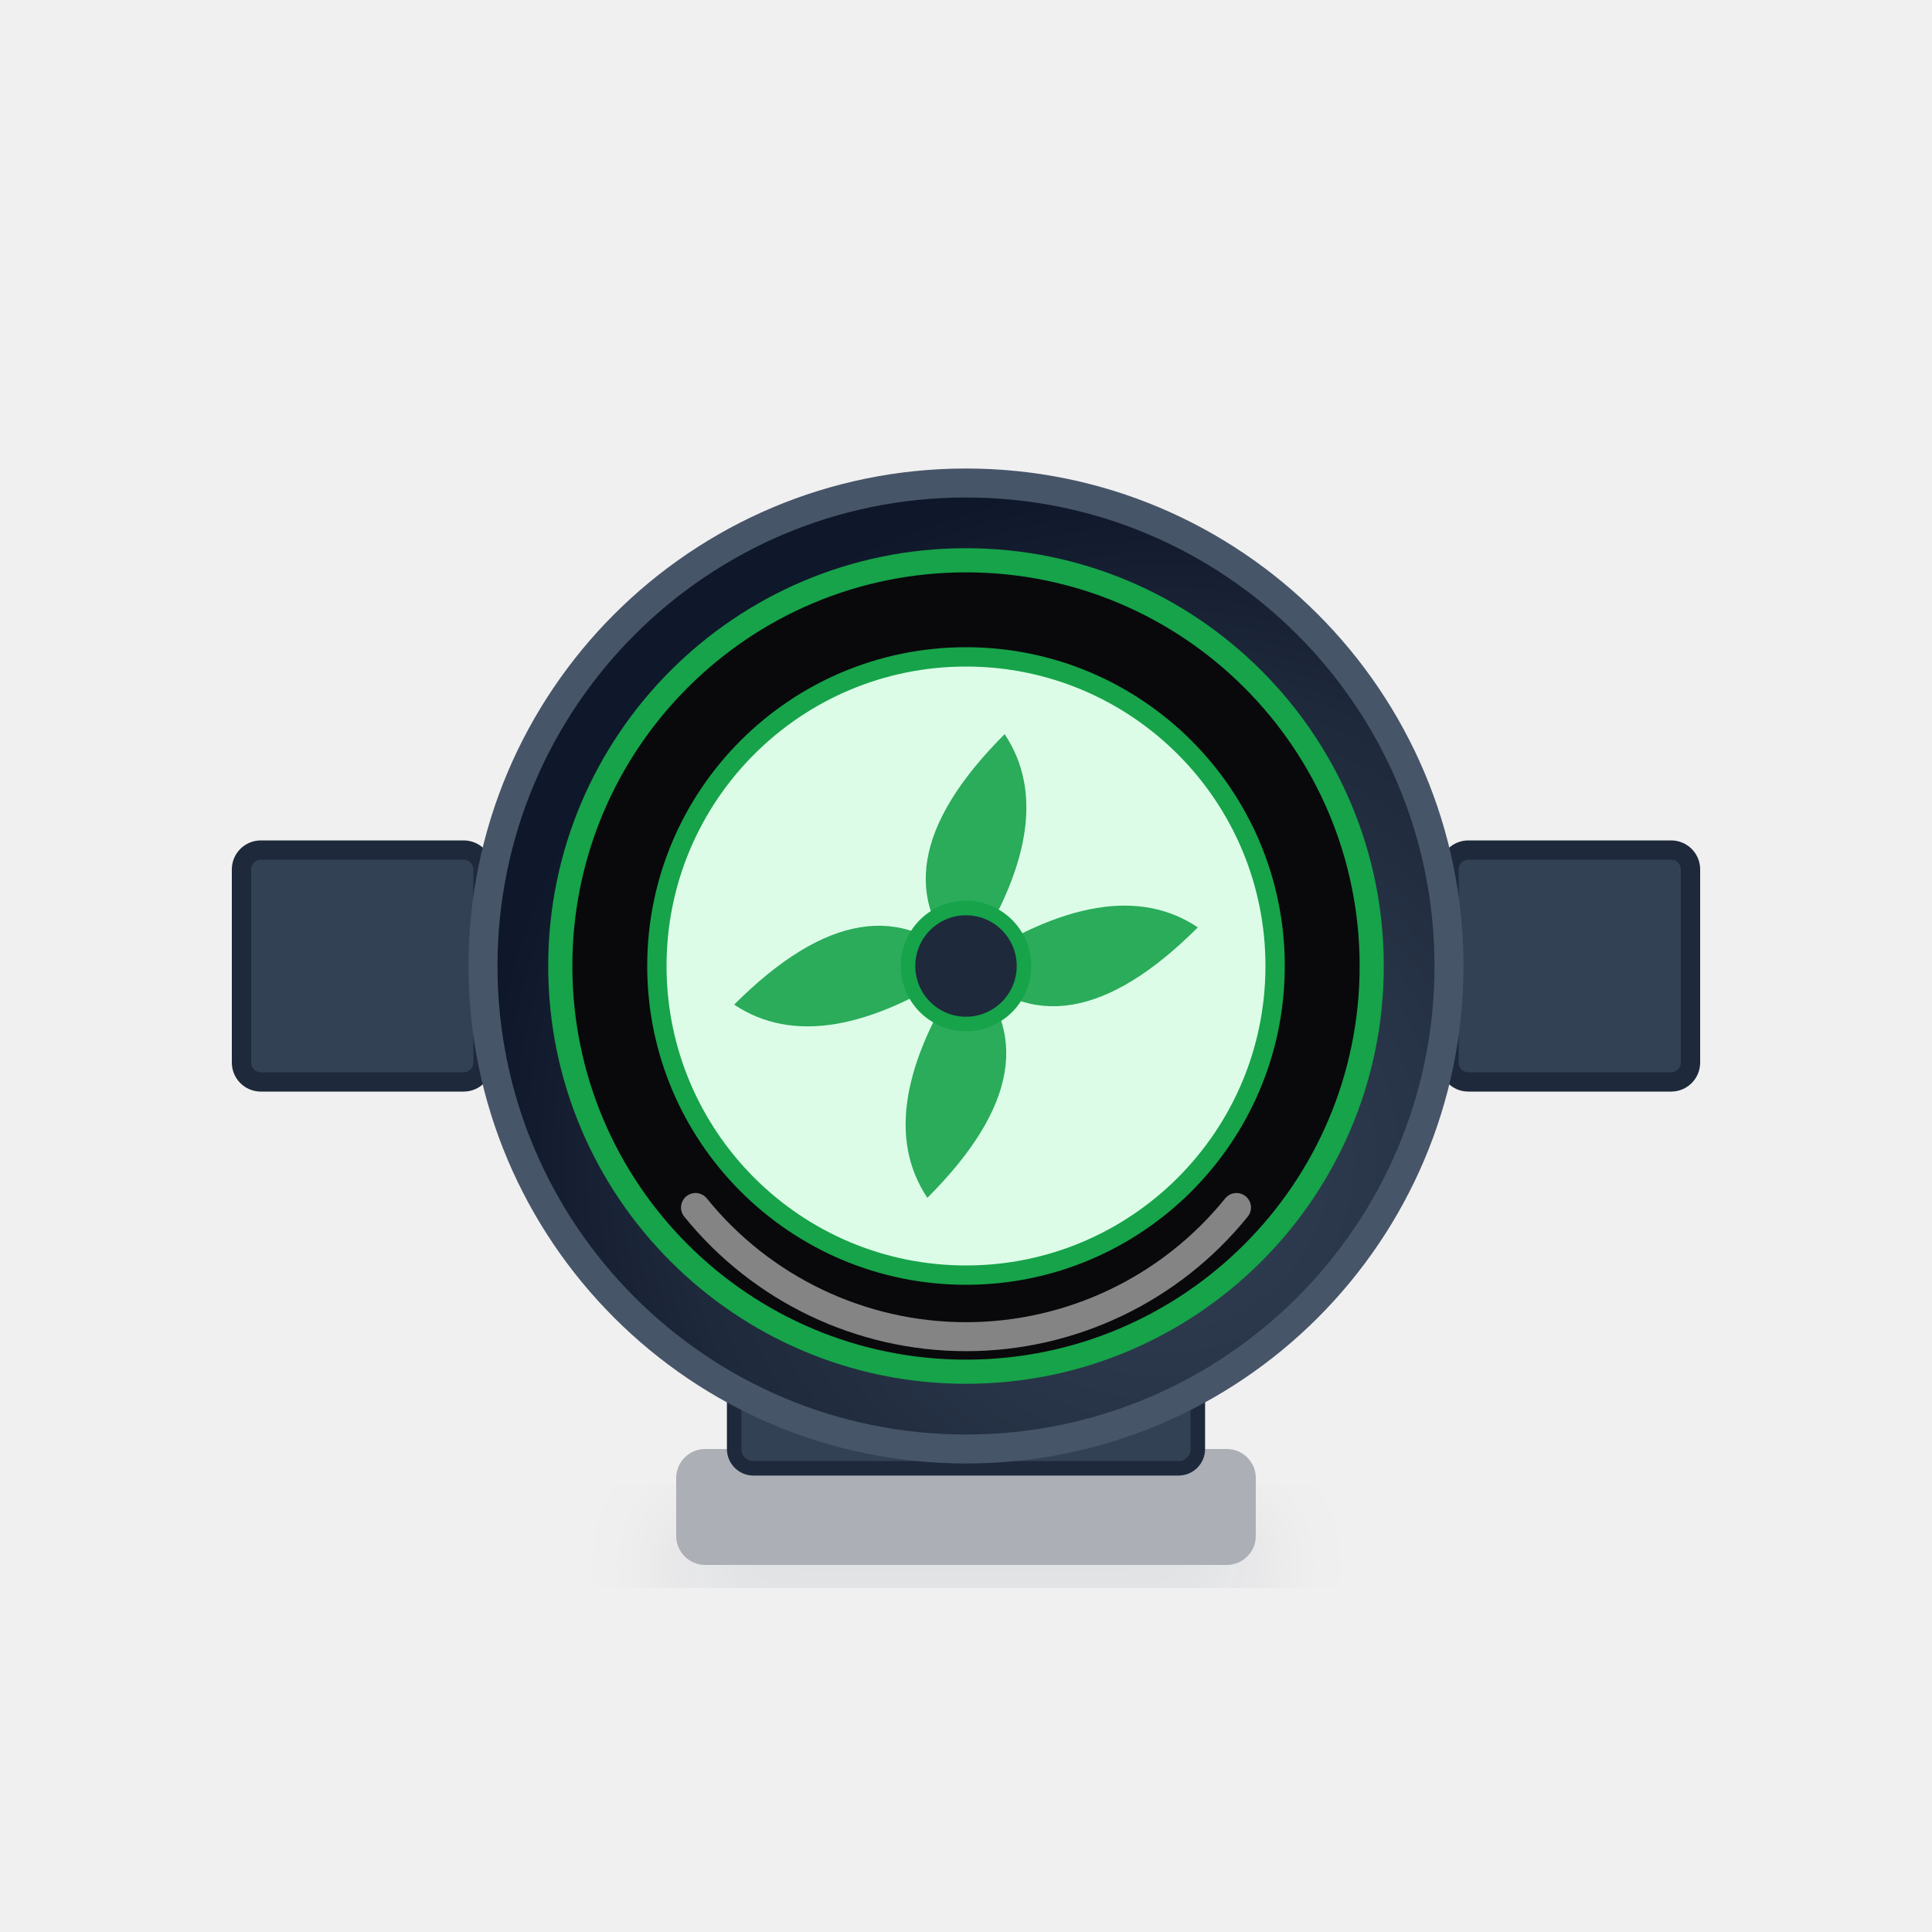
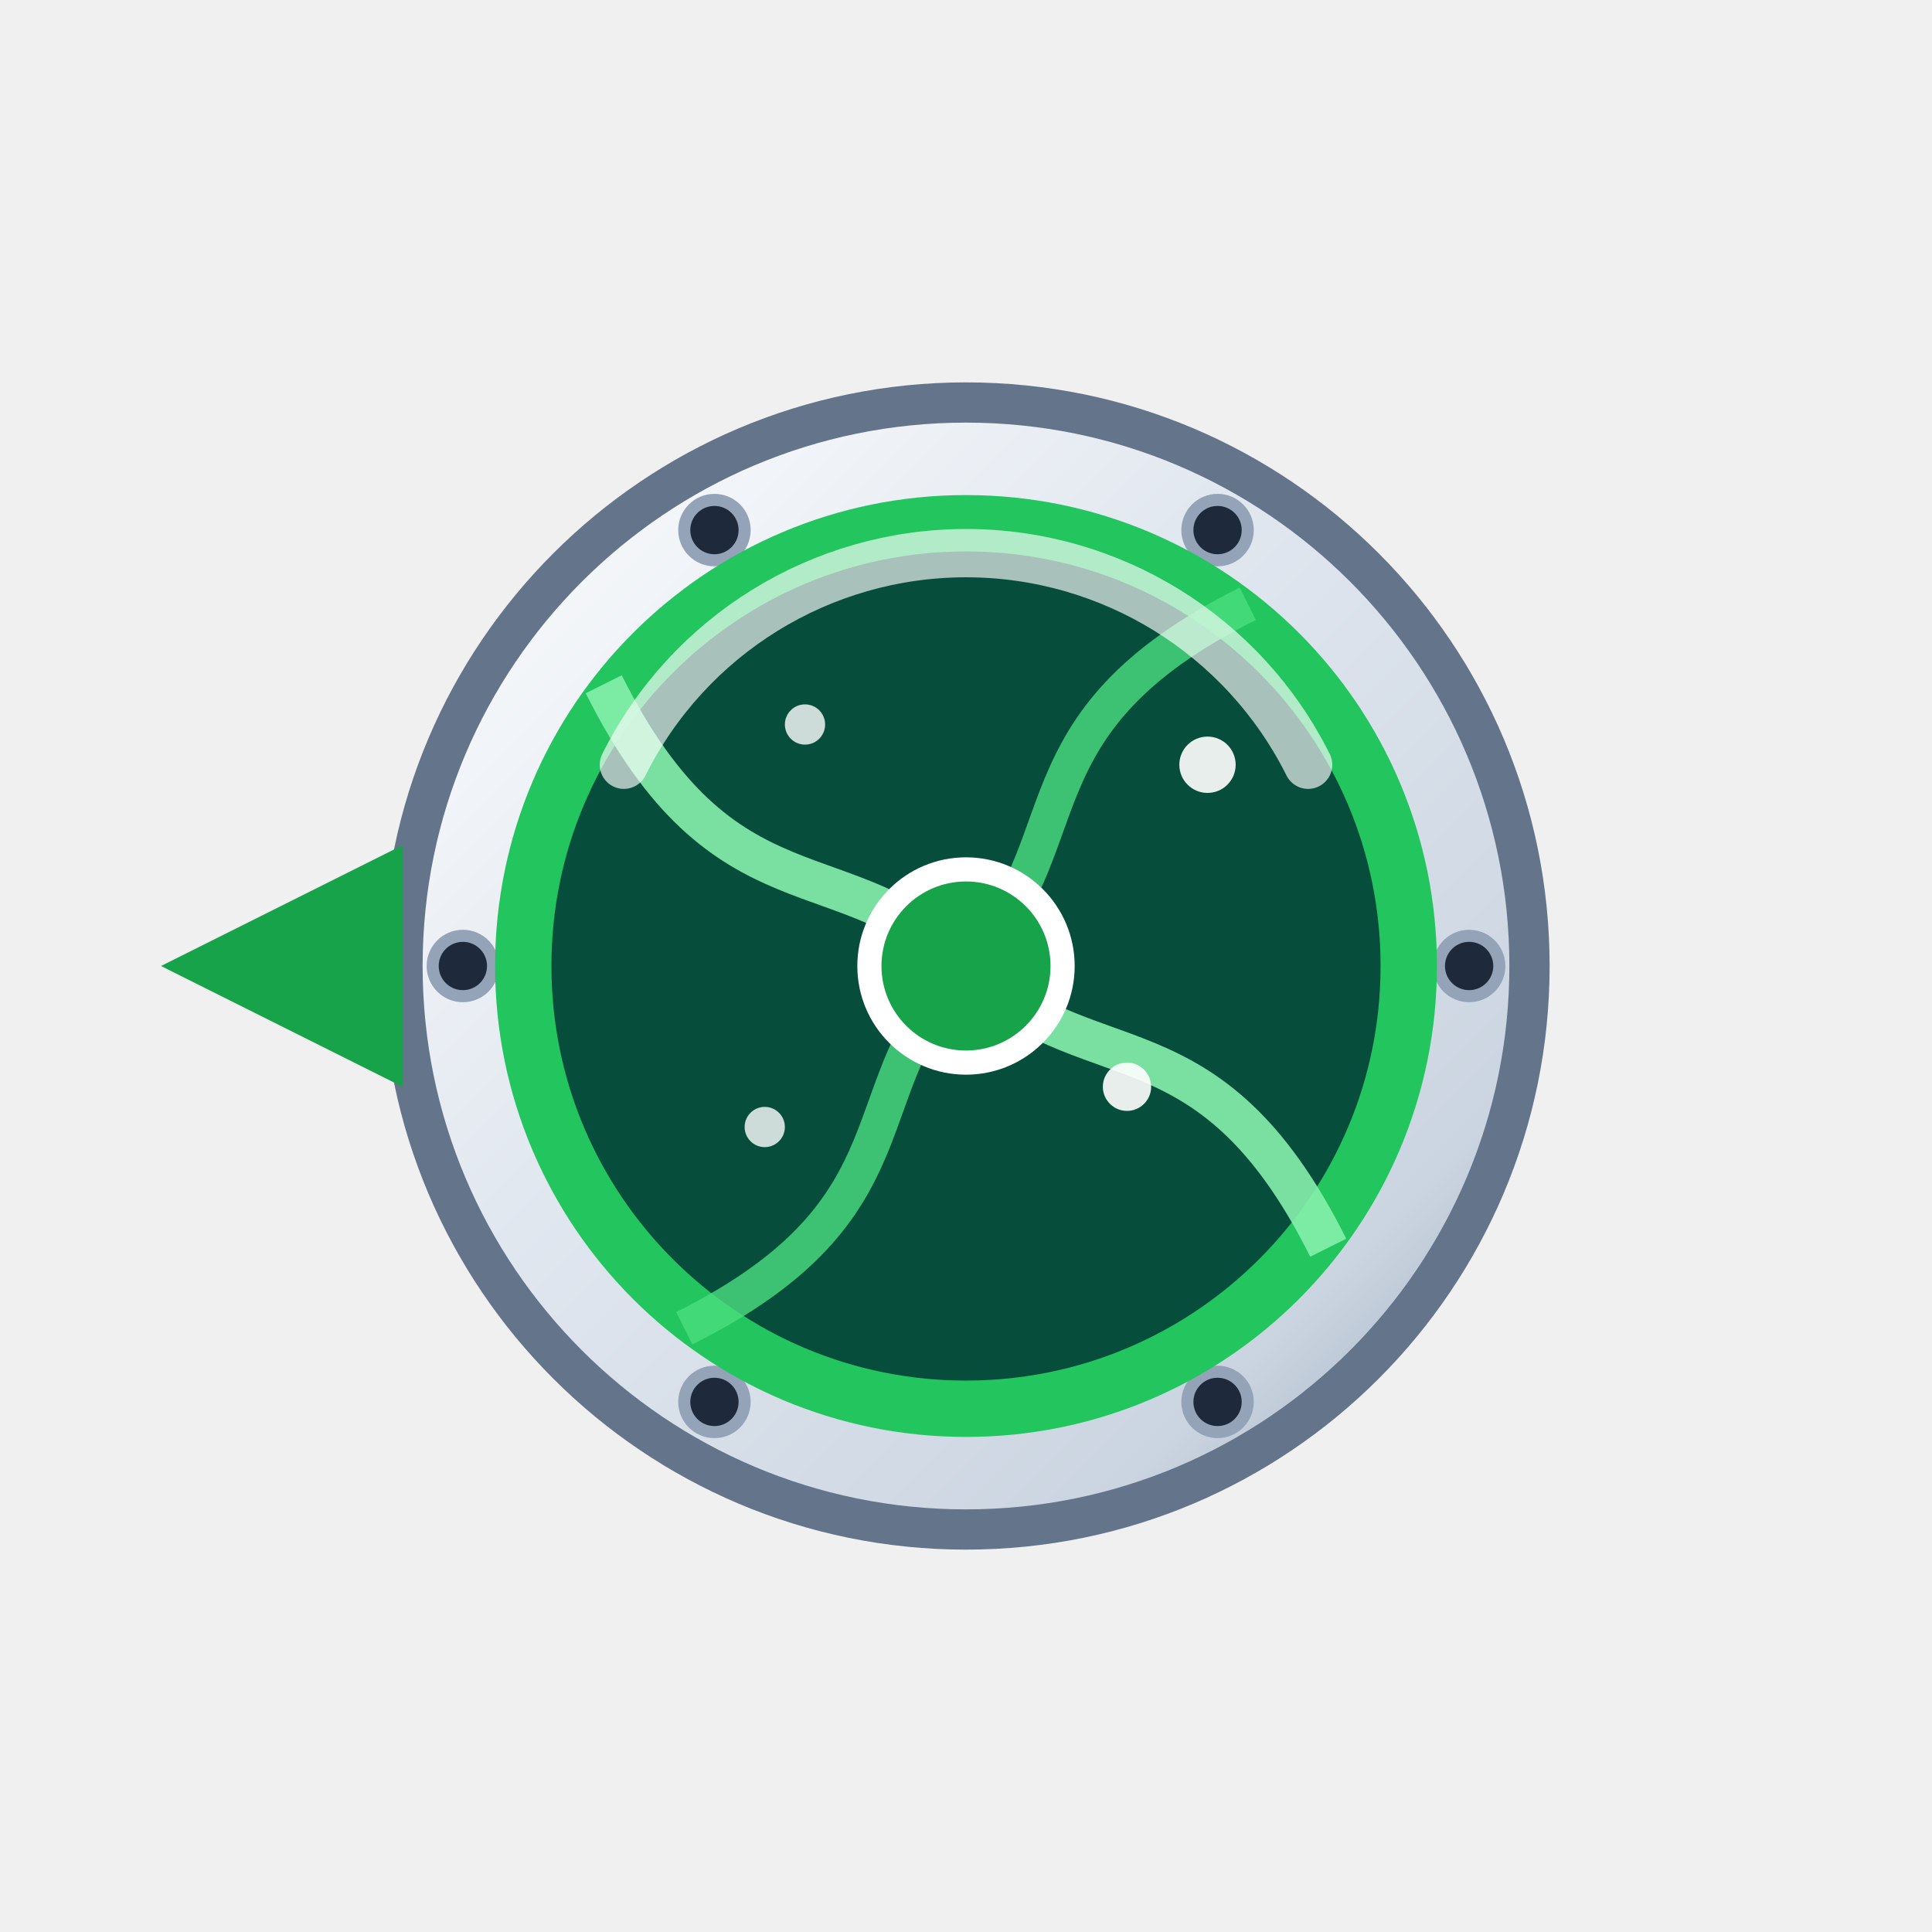
- <svg xmlns="http://www.w3.org/2000/svg" viewBox="0 0 200 200" width="200" height="200">
+ <svg xmlns="http://www.w3.org/2000/svg" viewBox="0 0 48 48" width="48" height="48">
  <defs>
-     <filter id="bottomShadow" x="-20%" y="-20%" width="140%" height="140%">
-       <feDropShadow dx="0" dy="6" stdDeviation="5" flood-color="#0b2545" flood-opacity="0.28" />
-     </filter>
-     <radialGradient id="pumpVoluteGrad" cx="30%" cy="30%" r="70%">
-       <stop offset="0%" stop-color="#334155" />
-       <stop offset="70%" stop-color="#1e293b" />
-       <stop offset="100%" stop-color="#0f172a" />
-     </radialGradient>
+     <linearGradient id="metalRingGrad" x1="0%" y1="0%" x2="100%" y2="100%">
+       <stop offset="0%" stop-color="#FFFFFF" />
+       <stop offset="40%" stop-color="#E2E8F0" />
+       <stop offset="80%" stop-color="#CBD5E1" />
+       <stop offset="100%" stop-color="#94A3B8" />
+     </linearGradient>
  </defs>
-   <rect x="70" y="150" width="60" height="12" rx="3" fill="#0f172a" opacity="0.3" filter="url(#bottomShadow)" />
-   <rect x="76" y="142" width="48" height="10" rx="2" fill="#334155" stroke="#1e293b" stroke-width="1.5" />
-   <g transform="translate(100, 100) rotate(180) translate(-100, -100)">
-     <rect x="25" y="88" width="25" height="24" rx="2" fill="#334155" stroke="#1e293b" stroke-width="2" />
-     <rect x="150" y="88" width="25" height="24" rx="2" fill="#334155" stroke="#1e293b" stroke-width="2" />
-     <circle cx="100" cy="100" r="50" fill="url(#pumpVoluteGrad)" stroke="#475569" stroke-width="3" />
-     <circle cx="100" cy="100" r="42" fill="#09090b" stroke="#16a34a" stroke-width="2.5" />
-     <circle cx="100" cy="100" r="32" fill="#dcfce7" stroke="#16a34a" stroke-width="2" />
-     <g transform="translate(100, 100)">
-       <g>
-         <animateTransform attributeName="transform" type="rotate" from="0" to="360" dur="0.5s" repeatCount="indefinite" />
-         <path d="M 0 0 Q 15 -10 24 -4 Q 10 10 0 0 Z" fill="#16a34a" opacity="0.9" />
-         <path d="M 0 0 Q -10 15 -4 24 Q 10 10 0 0 Z" fill="#16a34a" opacity="0.9" />
-         <path d="M 0 0 Q -15 10 -24 4 Q -10 -10 0 0 Z" fill="#16a34a" opacity="0.9" />
-         <path d="M 0 0 Q 10 -15 4 -24 Q -10 -10 0 0 Z" fill="#16a34a" opacity="0.9" />
-         <circle cx="0" cy="0" r="6" fill="#1e293b" stroke="#16a34a" stroke-width="1.5" />
-       </g>
+   <g transform="translate(24, 24)">
+     <circle cx="0" cy="0" r="14" fill="url(#metalRingGrad)" stroke="#64748B" stroke-width="1" />
+     <circle cx="12.5" cy="0.0" r="0.75" fill="#1E293B" stroke="#94A3B8" stroke-width="0.3" />
+     <circle cx="6.25" cy="10.83" r="0.75" fill="#1E293B" stroke="#94A3B8" stroke-width="0.3" />
+     <circle cx="-6.25" cy="10.83" r="0.75" fill="#1E293B" stroke="#94A3B8" stroke-width="0.3" />
+     <circle cx="-12.5" cy="0.0" r="0.75" fill="#1E293B" stroke="#94A3B8" stroke-width="0.3" />
+     <circle cx="-6.25" cy="-10.83" r="0.75" fill="#1E293B" stroke="#94A3B8" stroke-width="0.3" />
+     <circle cx="6.25" cy="-10.83" r="0.75" fill="#1E293B" stroke="#94A3B8" stroke-width="0.3" />
+     <circle cx="0" cy="0" r="11" fill="#064E3B" stroke="#22C55E" stroke-width="1.4" />
+     <g>
+       <animateTransform attributeName="transform" type="rotate" from="0" to="360" dur="0.9s" repeatCount="indefinite" />
+       <path d="M 0 0 C 3 3, 6 1, 9 7" stroke="#86EFAC" stroke-width="1" fill="none" opacity="0.9" />
+       <path d="M 0 0 C -3 -3, -6 -1, -9 -7" stroke="#86EFAC" stroke-width="1" fill="none" opacity="0.9" />
+       <path d="M 0 0 C 3 -3, 1 -6, 7 -9" stroke="#4ADE80" stroke-width="0.9" fill="none" opacity="0.8" />
+       <path d="M 0 0 C -3 3, -1 6, -7 9" stroke="#4ADE80" stroke-width="0.9" fill="none" opacity="0.8" />
+       <circle cx="4" cy="3" r="0.6" fill="#FFFFFF" opacity="0.9" />
+       <circle cx="-5" cy="4" r="0.5" fill="#FFFFFF" opacity="0.8" />
+       <circle cx="6" cy="-5" r="0.7" fill="#FFFFFF" opacity="0.9" />
+       <circle cx="-4" cy="-6" r="0.5" fill="#FFFFFF" opacity="0.8" />
+       <circle cx="0" cy="0" r="2.4" fill="#16A34A" stroke="#FFFFFF" stroke-width="0.6" />
    </g>
-     <path d="M 72 75 A 36 36 0 0 1 128 75" stroke="#ffffff" stroke-width="3" stroke-linecap="round" fill="none" opacity="0.5" />
+     <path d="M -8.5 -5 A 9.5 9.5 0 0 1 8.5 -5" stroke="#FFFFFF" stroke-width="1.2" fill="none" opacity="0.65" stroke-linecap="round" />
+     <polygon points="-14,-3 -20,0 -14,3" fill="#16A34A" />
  </g>
</svg>
